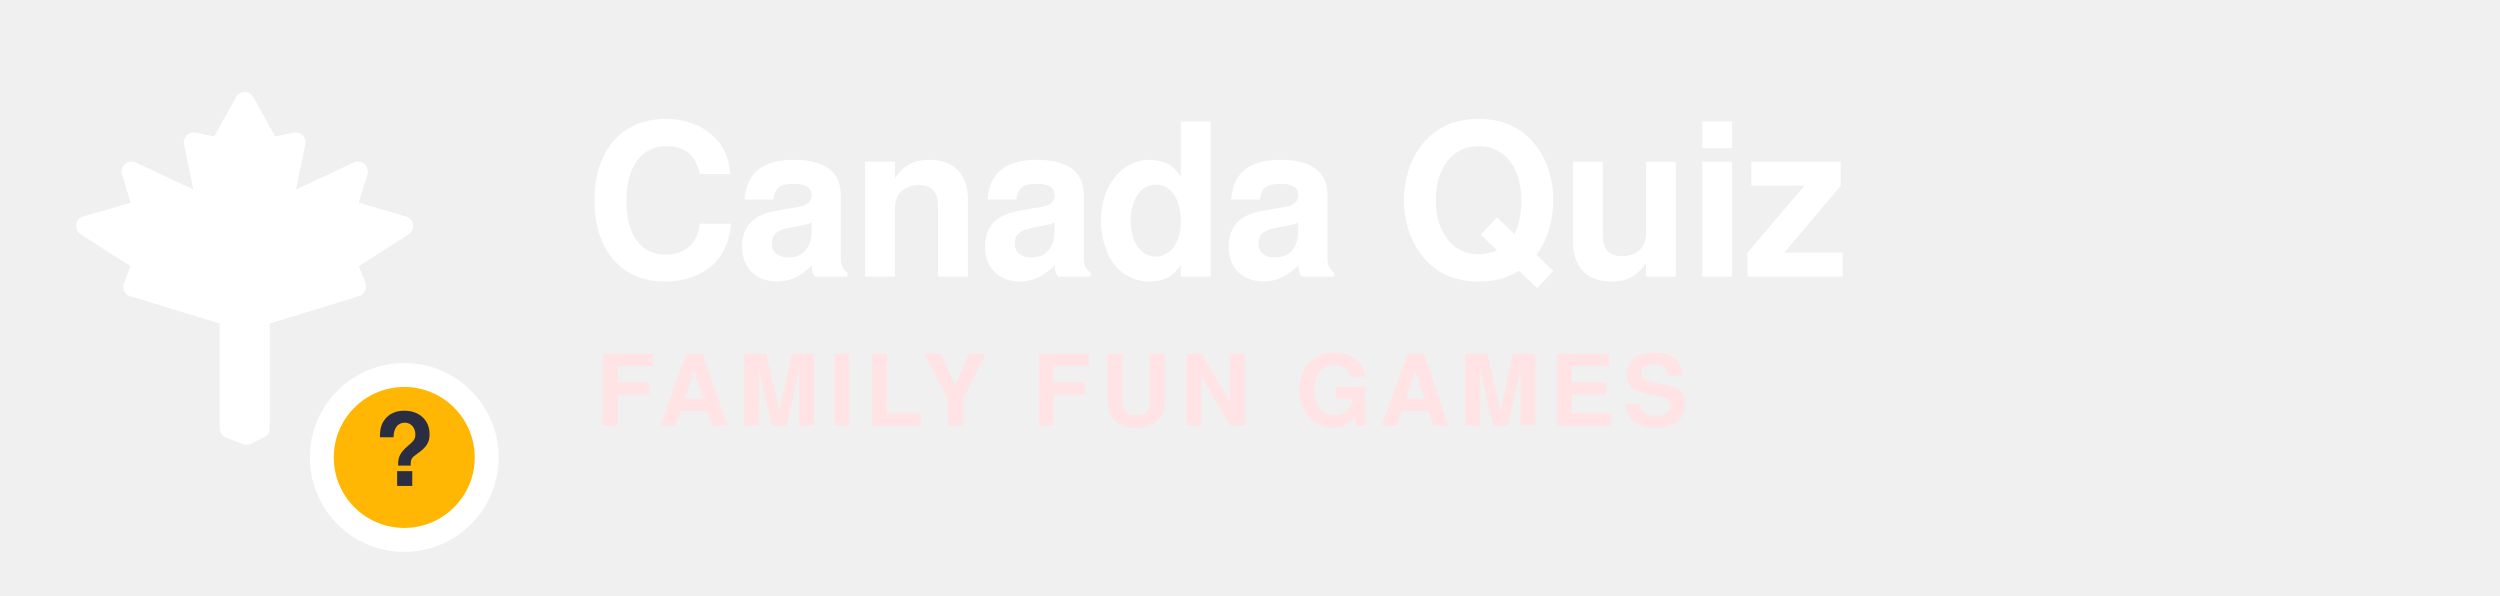
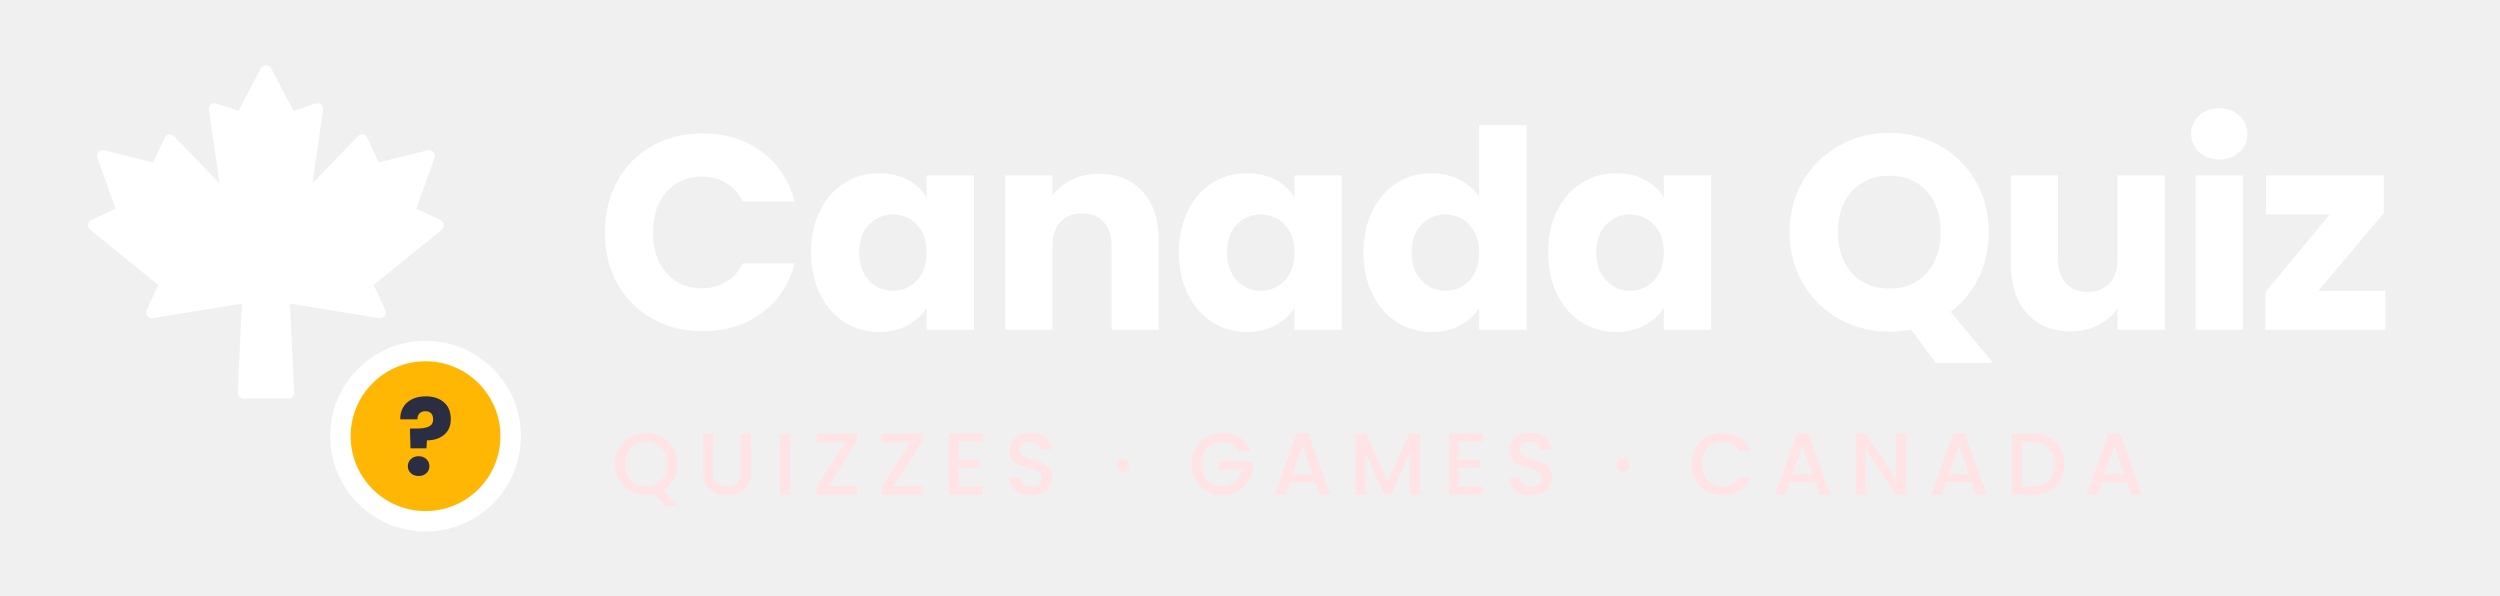
- <svg xmlns="http://www.w3.org/2000/svg" viewBox="0 0 470 112" width="470" height="112" role="img" aria-label="Canada Quiz and Family Fun Games">
-   <defs>
-     <linearGradient id="g" x1="0" y1="0" x2="1" y2="1">
-       <stop offset="0%" stop-color="#e63946" />
-       <stop offset="100%" stop-color="#f4845f" />
-     </linearGradient>
-   </defs>
-   <path d="M46.00,19.14 L50.74,27.74 L55.58,26.76 L53.09,38.87 L67.29,32.24 L65.10,39.37 L75.82,42.48 L65.19,49.29 L66.96,53.90 L48.85,59.44 L48.85,80.52 L46.37,81.76 L43.15,80.52 L43.15,59.44 L25.04,53.90 L26.81,49.29 L16.18,42.48 L26.90,39.37 L24.71,32.24 L38.91,38.87 L36.42,26.76 L41.26,27.74 Z" fill="#ffffff" stroke="#ffffff" stroke-width="3.72" stroke-linejoin="round" stroke-linecap="round" />
-   <circle cx="76" cy="86" r="15.5" fill="#ffb703" stroke="#ffffff" stroke-width="4.5" />
-   <text x="76" y="87" font-family="Segoe UI,Helvetica,Arial,sans-serif" font-size="19" font-weight="800" fill="#2b2d42" text-anchor="middle" dominant-baseline="central">?</text>
-   <text x="110" y="52" font-family="Segoe UI,Helvetica,Arial,sans-serif" font-size="40" font-weight="800" fill="#ffffff" letter-spacing="-0.5">Canada Quiz</text>
-   <text x="112" y="80" font-family="Segoe UI,Helvetica,Arial,sans-serif" font-size="18.5" font-weight="600" fill="#ffe3e5" letter-spacing="1.6">FAMILY FUN GAMES</text>
+ <svg xmlns="http://www.w3.org/2000/svg" viewBox="0 0 470 112" width="470" height="112" role="img" aria-label="Canada Quiz">
+   <path fill="#ffffff" stroke="#ffffff" stroke-width="2.62" stroke-linejoin="round" transform="translate(8.00 10.00) scale(0.84)" d="M50,4 L55.5,14.5 L61.5,12.5 L58.5,33 L71.5,19.5 L74.5,26 L86.5,23 L82,35.5 L88.5,38.5 L72.5,51.5 L75.5,58 L54,54.5 L55,76 L45,76 L46,54.5 L24.5,58 L27.5,51.5 L11.5,38.5 L18,35.5 L13.5,23 L25.5,26 L28.5,19.5 L41.5,33 L38.5,12.5 L44.5,14.5 Z" />
+   <circle cx="80.00" cy="82.00" r="16.00" fill="#ffb703" stroke="#ffffff" stroke-width="3.84" />
+   <path fill="#2b2d42" d="M84.75 78.79Q84.75 80.67 83.52 81.72Q82.29 82.77 80.27 82.79L80.17 84.29H77.17L77.07 80.57H78.27Q79.81 80.57 80.62 80.19Q81.43 79.81 81.43 78.81Q81.43 78.11 81.05 77.71Q80.67 77.31 79.99 77.31Q79.27 77.31 78.87 77.72Q78.47 78.13 78.47 78.83H75.25Q75.21 77.61 75.76 76.63Q76.31 75.65 77.4 75.08Q78.49 74.51 80.03 74.51Q82.17 74.51 83.46 75.63Q84.75 76.75 84.75 78.79ZM76.67 87.65Q76.67 86.85 77.24 86.31Q77.81 85.77 78.71 85.77Q79.59 85.77 80.16 86.31Q80.73 86.85 80.73 87.65Q80.73 88.43 80.16 88.96Q79.59 89.49 78.71 89.49Q77.81 89.49 77.24 88.96Q76.67 88.43 76.67 87.65Z" />
+   <path fill="#ffffff" d="M132.07 25.08Q138.57 25.08 143.2 28.51Q147.83 31.94 149.39 37.87H139.61Q138.52 35.58 136.52 34.39Q134.52 33.19 131.97 33.19Q127.86 33.19 125.31 36.05Q122.76 38.91 122.76 43.7Q122.76 48.48 125.31 51.34Q127.86 54.2 131.97 54.2Q134.52 54.2 136.52 53Q138.52 51.81 139.61 49.52H149.39Q147.83 55.45 143.2 58.85Q138.57 62.26 132.07 62.26Q126.77 62.26 122.58 59.89Q118.4 57.53 116.06 53.32Q113.72 49.1 113.72 43.7Q113.72 38.29 116.06 34.05Q118.4 29.81 122.58 27.45Q126.77 25.08 132.07 25.08ZM165.27 32.57Q168.34 32.57 170.65 33.82Q172.97 35.06 174.22 37.09V32.98H183.11V62H174.22V57.89Q172.92 59.92 170.6 61.17Q168.29 62.42 165.22 62.42Q161.68 62.42 158.77 60.57Q155.86 58.72 154.17 55.32Q152.48 51.91 152.48 47.44Q152.48 42.97 154.17 39.59Q155.86 36.21 158.77 34.39Q161.68 32.57 165.27 32.57ZM167.87 40.32Q165.22 40.32 163.37 42.21Q161.53 44.11 161.53 47.44Q161.53 50.77 163.37 52.72Q165.22 54.67 167.87 54.67Q170.52 54.67 172.37 52.74Q174.22 50.82 174.22 47.49Q174.22 44.16 172.37 42.24Q170.52 40.32 167.87 40.32ZM217.82 45.05V62H208.98V46.24Q208.98 43.33 207.47 41.72Q205.96 40.11 203.41 40.11Q200.86 40.11 199.36 41.72Q197.85 43.33 197.85 46.24V62H188.96V32.98H197.85V36.83Q199.2 34.91 201.49 33.79Q203.78 32.67 206.64 32.67Q211.73 32.67 214.77 35.97Q217.82 39.28 217.82 45.05ZM234.43 32.57Q237.5 32.57 239.81 33.82Q242.12 35.06 243.37 37.09V32.98H252.26V62H243.37V57.89Q242.07 59.92 239.76 61.17Q237.44 62.42 234.38 62.42Q230.84 62.42 227.93 60.57Q225.02 58.72 223.33 55.32Q221.64 51.91 221.64 47.44Q221.64 42.97 223.33 39.59Q225.02 36.21 227.93 34.39Q230.84 32.57 234.43 32.57ZM237.03 40.32Q234.38 40.32 232.53 42.21Q230.68 44.11 230.68 47.44Q230.68 50.77 232.53 52.72Q234.38 54.67 237.03 54.67Q239.68 54.67 241.53 52.74Q243.37 50.82 243.37 47.49Q243.37 44.16 241.53 42.24Q239.68 40.32 237.03 40.32ZM269.14 32.57Q272 32.57 274.36 33.76Q276.73 34.96 278.08 36.99V23.52H286.97V62H278.08V57.84Q276.83 59.92 274.52 61.17Q272.2 62.42 269.14 62.42Q265.55 62.42 262.64 60.57Q259.72 58.72 258.03 55.32Q256.34 51.91 256.34 47.44Q256.34 42.97 258.03 39.59Q259.72 36.21 262.64 34.39Q265.55 32.57 269.14 32.57ZM271.74 40.32Q269.08 40.32 267.24 42.21Q265.39 44.11 265.39 47.44Q265.39 50.77 267.24 52.72Q269.08 54.67 271.74 54.67Q274.39 54.67 276.23 52.74Q278.08 50.82 278.08 47.49Q278.08 44.16 276.23 42.24Q274.39 40.32 271.74 40.32ZM303.84 32.57Q306.91 32.57 309.23 33.82Q311.54 35.06 312.79 37.09V32.98H321.68V62H312.79V57.89Q311.49 59.92 309.17 61.17Q306.86 62.42 303.79 62.42Q300.26 62.42 297.34 60.57Q294.43 58.72 292.74 55.32Q291.05 51.91 291.05 47.44Q291.05 42.97 292.74 39.59Q294.43 36.21 297.34 34.39Q300.26 32.57 303.84 32.57ZM306.44 40.32Q303.79 40.32 301.95 42.21Q300.1 44.11 300.1 47.44Q300.1 50.77 301.95 52.72Q303.79 54.67 306.44 54.67Q309.1 54.67 310.94 52.74Q312.79 50.82 312.79 47.49Q312.79 44.16 310.94 42.24Q309.1 40.32 306.44 40.32ZM363.95 68.24 359.27 61.95Q357.19 62.36 355.22 62.36Q350.07 62.36 345.78 59.97Q341.49 57.58 338.97 53.29Q336.44 49 336.44 43.64Q336.44 38.29 338.97 34.02Q341.49 29.76 345.78 27.37Q350.07 24.98 355.22 24.98Q360.36 24.98 364.65 27.37Q368.94 29.76 371.41 34.02Q373.88 38.29 373.88 43.64Q373.88 48.32 371.99 52.2Q370.09 56.07 366.71 58.62L374.72 68.24ZM355.22 54.25Q359.58 54.25 362.21 51.34Q364.84 48.43 364.84 43.64Q364.84 38.81 362.21 35.92Q359.58 33.04 355.22 33.04Q350.8 33.04 348.17 35.9Q345.54 38.76 345.54 43.64Q345.54 48.48 348.17 51.37Q350.8 54.25 355.22 54.25ZM406.98 32.98V62H398.09V58.05Q396.74 59.97 394.42 61.14Q392.11 62.31 389.3 62.31Q385.97 62.31 383.42 60.83Q380.88 59.35 379.47 56.54Q378.07 53.73 378.07 49.94V32.98H386.91V48.74Q386.91 51.65 388.42 53.26Q389.92 54.88 392.47 54.88Q395.07 54.88 396.58 53.26Q398.09 51.65 398.09 48.74V32.98ZM411.94 25.18Q411.94 23.1 413.43 21.73Q414.91 20.35 417.25 20.35Q419.54 20.35 421.02 21.73Q422.5 23.1 422.5 25.18Q422.5 27.21 421.02 28.59Q419.54 29.97 417.25 29.97Q414.91 29.97 413.43 28.59Q411.94 27.21 411.94 25.18ZM421.67 32.98V62H412.78V32.98ZM435.84 54.67H448.42V62H425.9V54.93L437.97 40.32H426.01V32.98H448.16V40.06Z" />
+   <path fill="#ffe3e5" d="M125.11 95.08 123.1 92.9Q122.36 93.12 121.47 93.12Q119.87 93.12 118.52 92.36Q117.18 91.61 116.39 90.27Q115.61 88.92 115.61 87.24Q115.61 85.56 116.39 84.22Q117.18 82.89 118.52 82.13Q119.87 81.38 121.47 81.38Q123.09 81.38 124.43 82.13Q125.77 82.89 126.55 84.22Q127.33 85.56 127.33 87.24Q127.33 88.83 126.64 90.1Q125.96 91.38 124.75 92.16L127.51 95.08ZM121.47 91.48Q122.61 91.48 123.5 90.96Q124.39 90.44 124.89 89.48Q125.39 88.51 125.39 87.24Q125.39 85.97 124.89 85.01Q124.39 84.06 123.5 83.55Q122.61 83.03 121.47 83.03Q120.33 83.03 119.44 83.55Q118.55 84.06 118.04 85.01Q117.54 85.97 117.54 87.24Q117.54 88.51 118.04 89.48Q118.55 90.44 119.44 90.96Q120.33 91.48 121.47 91.48ZM134.09 81.53V88.84Q134.09 90.15 134.77 90.81Q135.46 91.47 136.68 91.47Q137.92 91.47 138.6 90.81Q139.28 90.15 139.28 88.84V81.53H141.17V88.81Q141.17 90.21 140.56 91.19Q139.94 92.16 138.92 92.64Q137.9 93.12 136.66 93.12Q135.42 93.12 134.41 92.64Q133.39 92.16 132.8 91.19Q132.21 90.21 132.21 88.81V81.53ZM148.49 81.53V93H146.61V81.53ZM155.78 91.37H161.11V93H153.55V91.53L158.86 83.17H153.55V81.53H161.11V83ZM167.99 91.37H173.32V93H165.76V91.53L171.07 83.17H165.76V81.53H173.32V83ZM180.26 83.05V86.42H184.22V87.95H180.26V91.47H184.71V93H178.38V81.52H184.71V83.05ZM189.74 89.83H191.76Q191.82 90.57 192.34 91.05Q192.86 91.53 193.8 91.53Q194.78 91.53 195.32 91.06Q195.86 90.59 195.86 89.85Q195.86 89.27 195.53 88.91Q195.19 88.55 194.69 88.35Q194.18 88.15 193.29 87.92Q192.17 87.62 191.47 87.32Q190.77 87.01 190.27 86.37Q189.78 85.72 189.78 84.65Q189.78 83.66 190.27 82.92Q190.77 82.18 191.66 81.78Q192.55 81.38 193.72 81.38Q195.39 81.38 196.45 82.22Q197.51 83.05 197.63 84.5H195.55Q195.5 83.88 194.96 83.43Q194.41 82.98 193.52 82.98Q192.71 82.98 192.2 83.4Q191.69 83.81 191.69 84.58Q191.69 85.11 192.01 85.45Q192.33 85.79 192.83 85.99Q193.32 86.19 194.18 86.42Q195.32 86.73 196.04 87.04Q196.76 87.36 197.26 88.01Q197.76 88.66 197.76 89.75Q197.76 90.62 197.29 91.4Q196.82 92.17 195.92 92.65Q195.02 93.12 193.8 93.12Q192.65 93.12 191.72 92.71Q190.8 92.31 190.27 91.56Q189.74 90.82 189.74 89.83ZM209.9 87.47Q209.9 86.96 210.25 86.61Q210.59 86.27 211.11 86.27Q211.6 86.27 211.95 86.61Q212.29 86.96 212.29 87.47Q212.29 87.98 211.95 88.33Q211.6 88.68 211.11 88.68Q210.59 88.68 210.25 88.33Q209.9 87.98 209.9 87.47ZM232.9 84.83Q232.45 83.97 231.66 83.54Q230.87 83.1 229.83 83.1Q228.69 83.1 227.8 83.61Q226.91 84.12 226.4 85.06Q225.9 86 225.9 87.24Q225.9 88.48 226.4 89.43Q226.91 90.38 227.8 90.89Q228.69 91.4 229.83 91.4Q231.36 91.4 232.32 90.54Q233.28 89.68 233.49 88.22H229.18V86.71H235.5V88.18Q235.32 89.52 234.55 90.64Q233.79 91.76 232.56 92.43Q231.33 93.1 229.83 93.1Q228.21 93.1 226.87 92.35Q225.54 91.6 224.75 90.26Q223.97 88.92 223.97 87.24Q223.97 85.56 224.75 84.22Q225.54 82.89 226.88 82.13Q228.23 81.38 229.83 81.38Q231.66 81.38 233.09 82.28Q234.51 83.18 235.16 84.83ZM247.26 90.66H242.46L241.64 93H239.67L243.78 81.52H245.96L250.07 93H248.09ZM246.74 89.12 244.87 83.79 242.99 89.12ZM266.93 81.53V93H265.05V85.15L261.55 93H260.25L256.73 85.15V93H254.85V81.53H256.88L260.91 90.53L264.92 81.53ZM274.29 83.05V86.42H278.25V87.95H274.29V91.47H278.74V93H272.4V81.52H278.74V83.05ZM283.77 89.83H285.78Q285.85 90.57 286.37 91.05Q286.89 91.53 287.83 91.53Q288.8 91.53 289.35 91.06Q289.89 90.59 289.89 89.85Q289.89 89.27 289.55 88.91Q289.21 88.55 288.71 88.35Q288.21 88.15 287.32 87.92Q286.19 87.62 285.49 87.32Q284.79 87.01 284.3 86.37Q283.8 85.72 283.8 84.65Q283.8 83.66 284.3 82.92Q284.79 82.18 285.68 81.78Q286.57 81.38 287.75 81.38Q289.41 81.38 290.48 82.22Q291.54 83.05 291.66 84.5H289.58Q289.53 83.88 288.98 83.43Q288.44 82.98 287.55 82.98Q286.74 82.98 286.23 83.4Q285.72 83.81 285.72 84.58Q285.72 85.11 286.04 85.45Q286.36 85.79 286.86 85.99Q287.35 86.19 288.21 86.42Q289.35 86.73 290.06 87.04Q290.78 87.36 291.29 88.01Q291.79 88.66 291.79 89.75Q291.79 90.62 291.32 91.4Q290.85 92.17 289.95 92.65Q289.05 93.12 287.83 93.12Q286.67 93.12 285.75 92.71Q284.83 92.31 284.3 91.56Q283.77 90.82 283.77 89.83ZM303.93 87.47Q303.93 86.96 304.27 86.61Q304.62 86.27 305.13 86.27Q305.63 86.27 305.97 86.61Q306.32 86.96 306.32 87.47Q306.32 87.98 305.97 88.33Q305.63 88.68 305.13 88.68Q304.62 88.68 304.27 88.33Q303.93 87.98 303.93 87.47ZM323.85 81.38Q325.68 81.38 327.11 82.28Q328.54 83.18 329.18 84.83H326.92Q326.48 83.92 325.68 83.48Q324.89 83.03 323.85 83.03Q322.71 83.03 321.82 83.55Q320.93 84.06 320.43 85.01Q319.93 85.97 319.93 87.24Q319.93 88.51 320.43 89.47Q320.93 90.43 321.82 90.95Q322.71 91.47 323.85 91.47Q324.89 91.47 325.68 91.02Q326.48 90.57 326.92 89.67H329.18Q328.54 91.32 327.11 92.21Q325.68 93.1 323.85 93.1Q322.24 93.1 320.9 92.35Q319.56 91.6 318.78 90.26Q318 88.92 318 87.24Q318 85.56 318.78 84.22Q319.56 82.89 320.91 82.13Q322.25 81.38 323.85 81.38ZM341.29 90.66H336.49L335.66 93H333.7L337.81 81.52H339.99L344.1 93H342.12ZM340.76 89.12 338.9 83.79 337.02 89.12ZM358.3 93H356.42L350.76 84.44V93H348.88V81.52H350.76L356.42 90.06V81.52H358.3ZM370.69 90.66H365.89L365.06 93H363.1L367.21 81.52H369.38L373.49 93H371.51ZM370.16 89.12 368.29 83.79 366.41 89.12ZM388.11 87.31Q388.11 89.06 387.36 90.34Q386.61 91.63 385.23 92.32Q383.85 93 382.02 93H378.27V81.53H382.02Q383.85 81.53 385.23 82.23Q386.61 82.94 387.36 84.25Q388.11 85.56 388.11 87.31ZM386.18 87.31Q386.18 85.31 385.11 84.19Q384.03 83.07 382.02 83.07H380.16V91.47H382.02Q384.03 91.47 385.11 90.38Q386.18 89.29 386.18 87.31ZM399.89 90.66H395.08L394.26 93H392.3L396.4 81.52H398.58L402.69 93H400.71ZM399.36 89.12 397.49 83.79 395.61 89.12Z" />
</svg>
